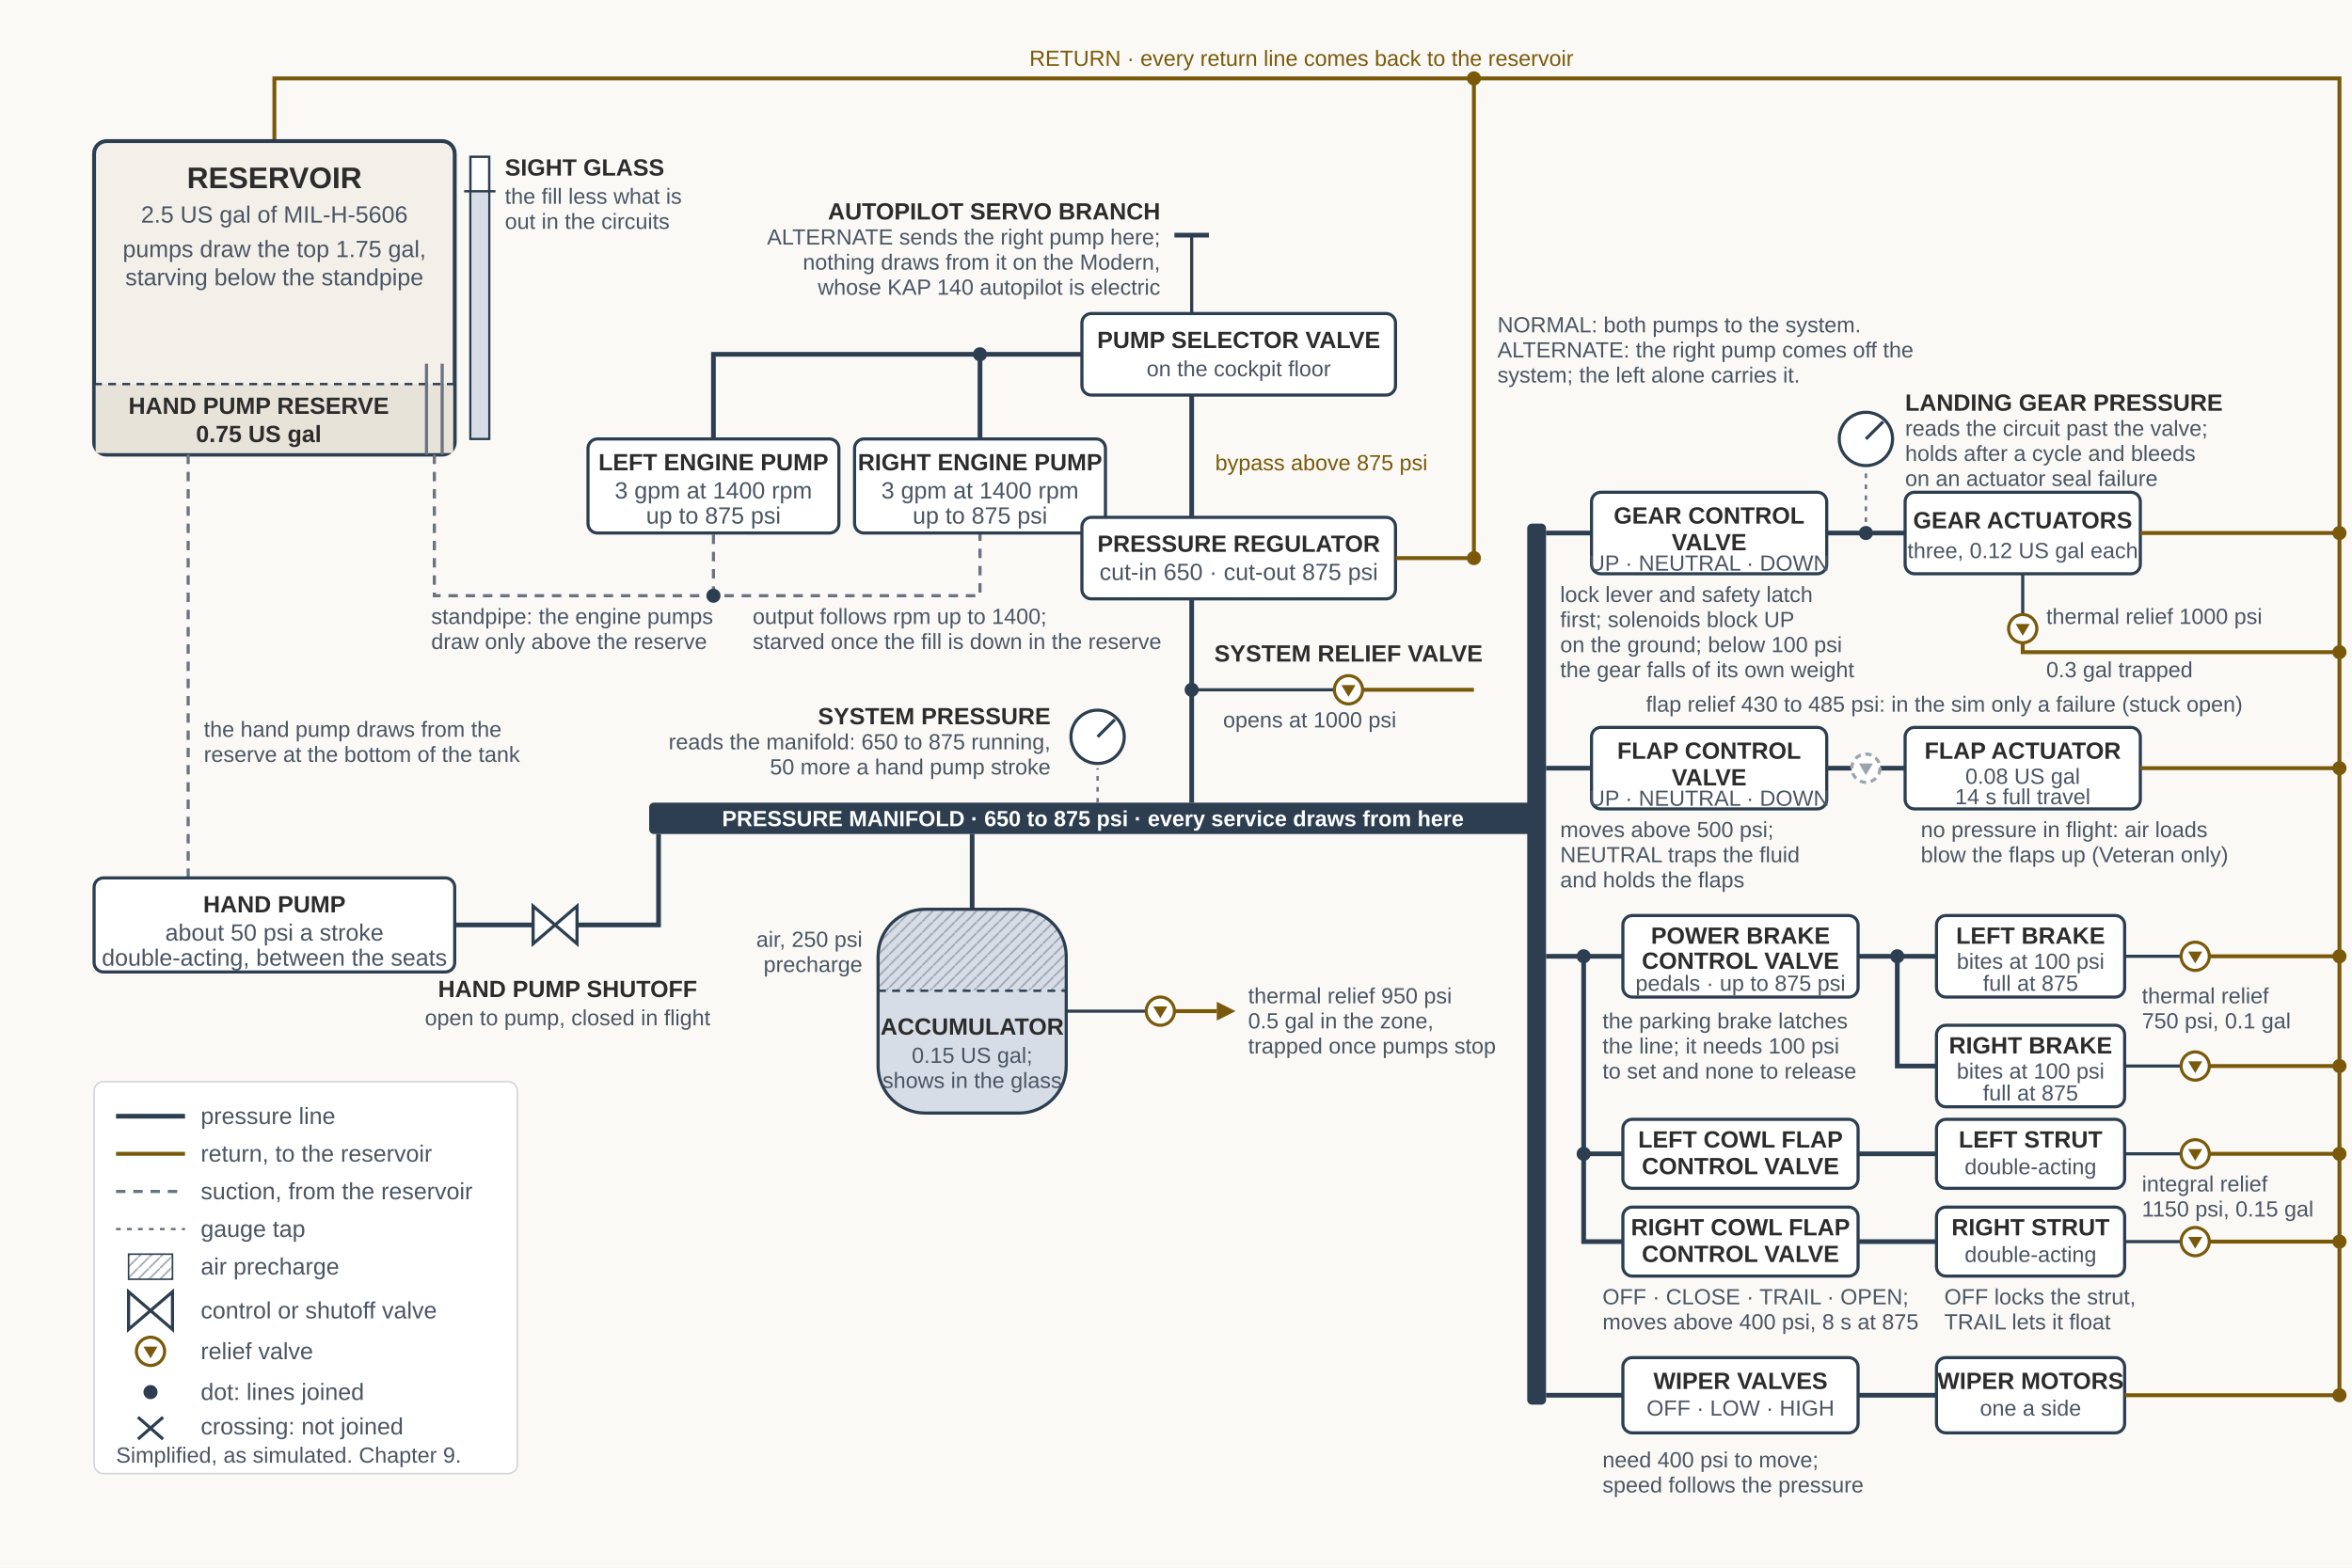
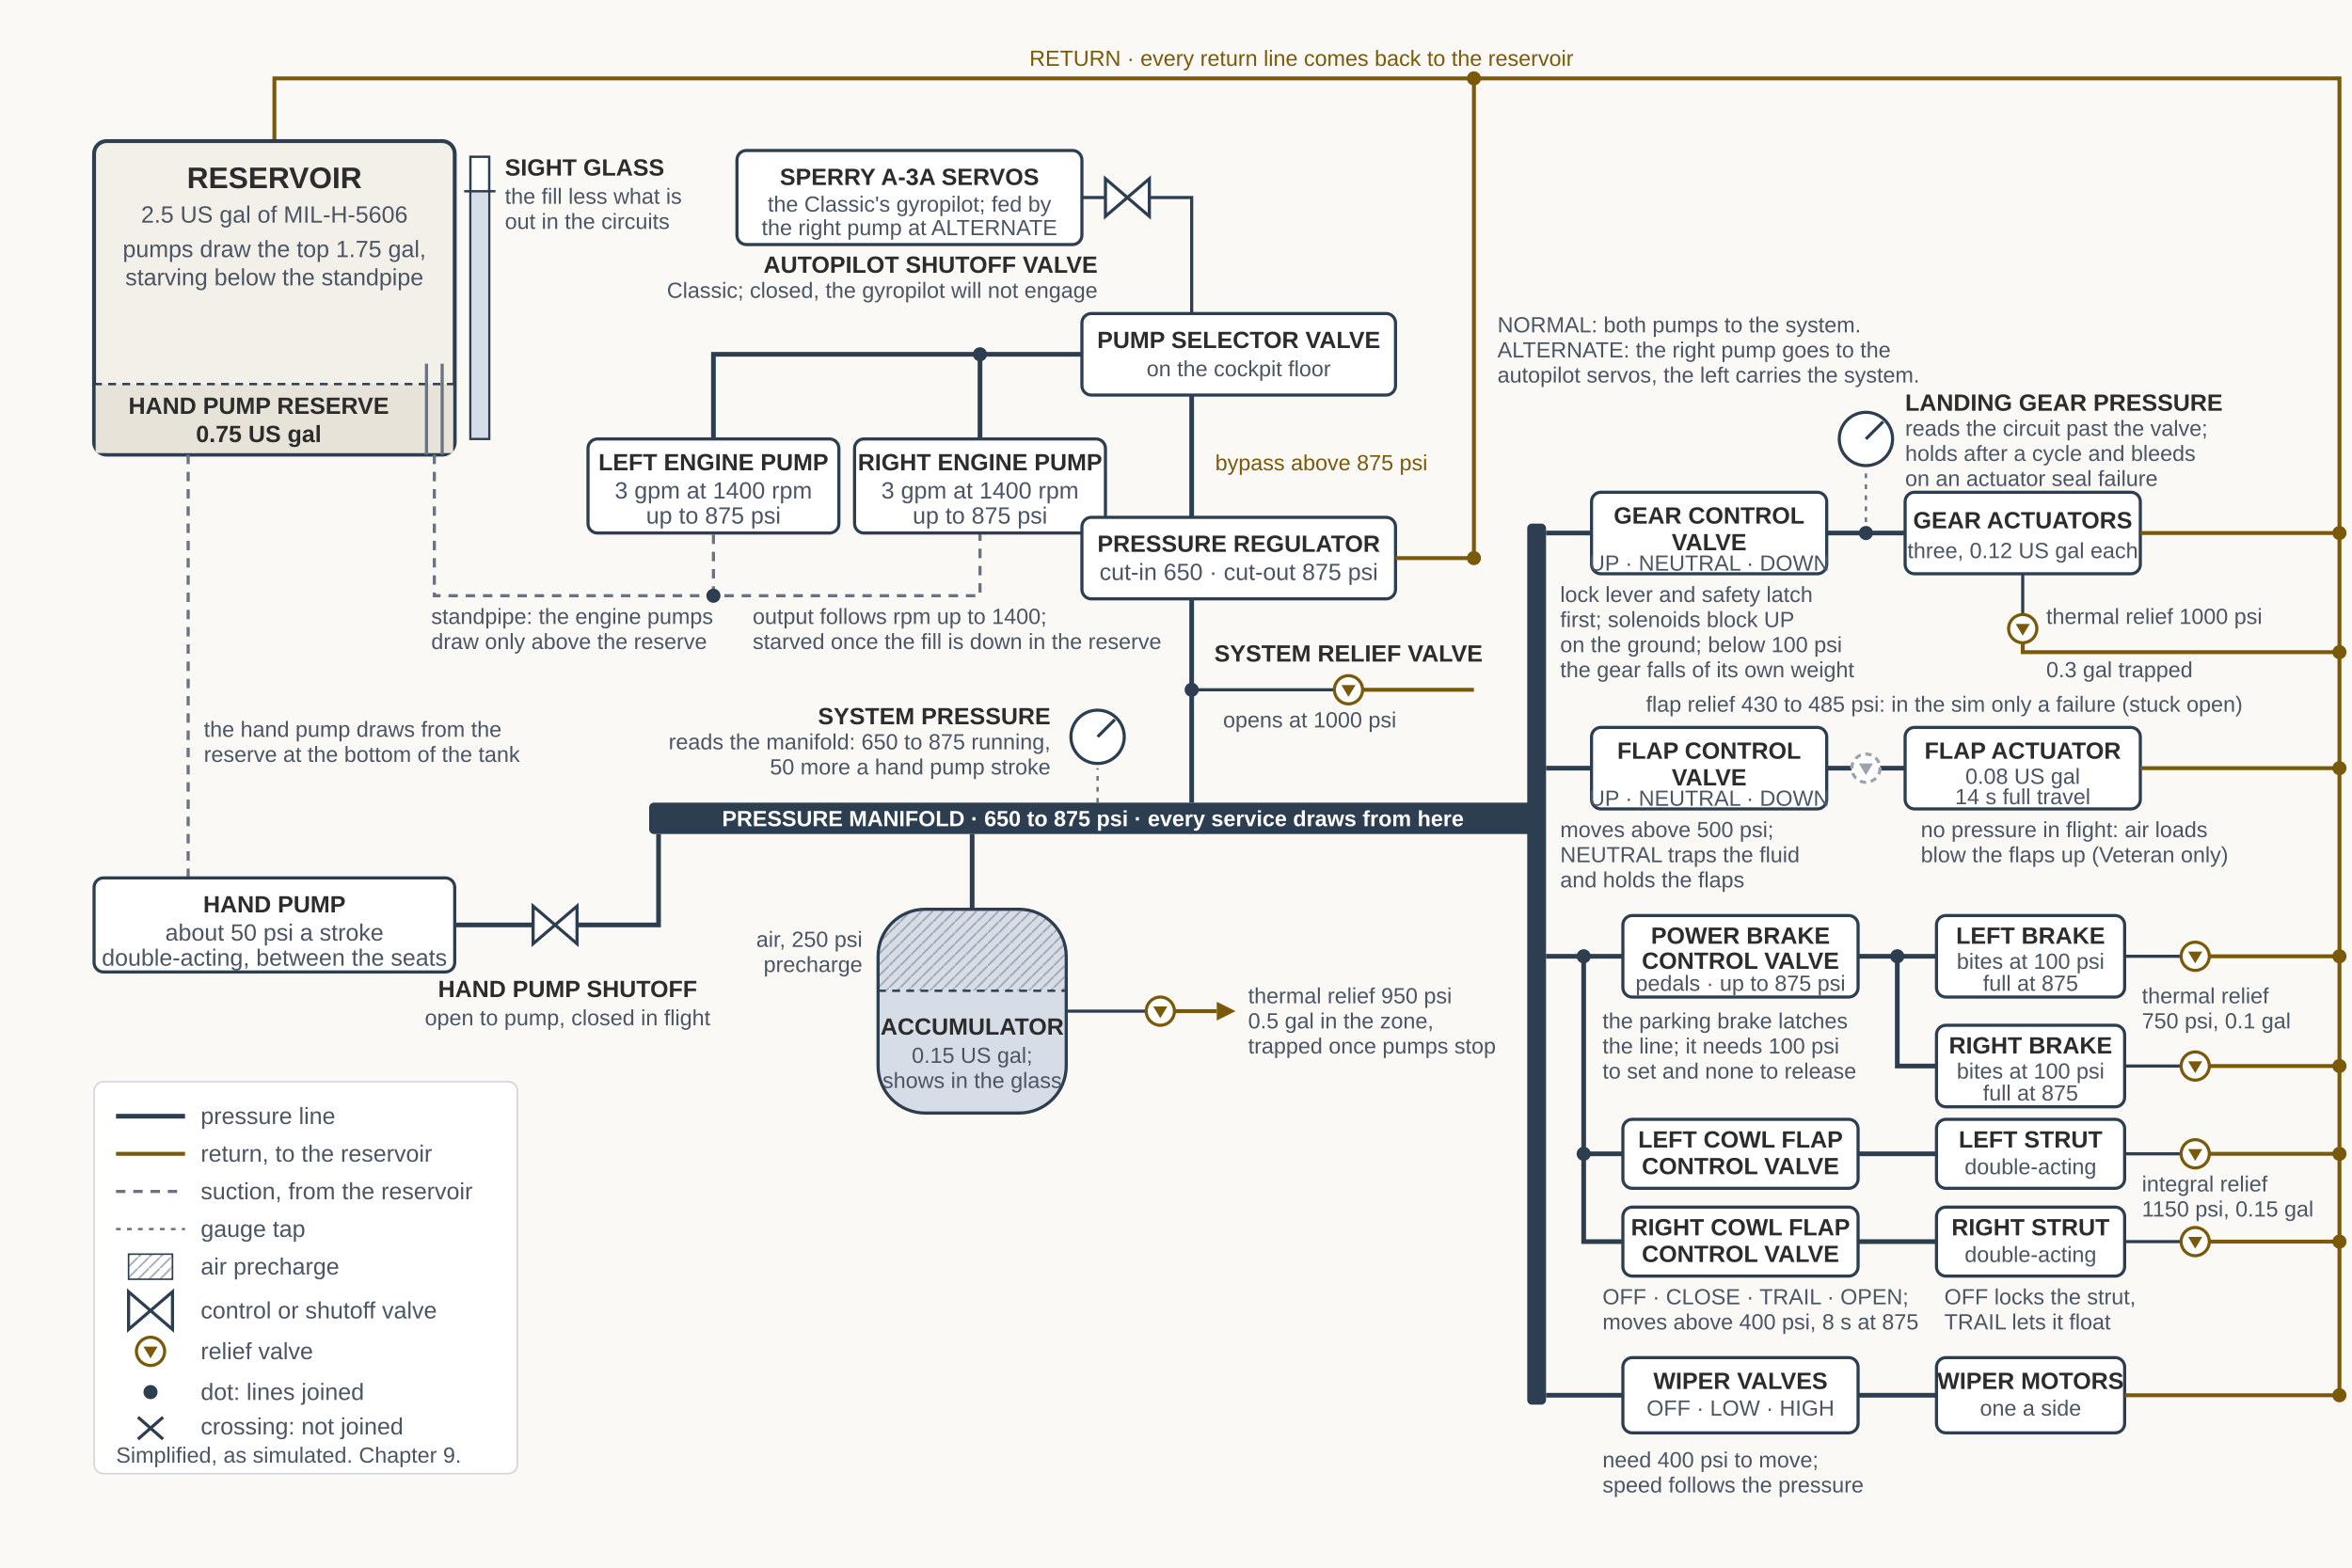
<svg xmlns="http://www.w3.org/2000/svg" viewBox="0 0 1500 1000" width="1500" height="1000" font-family="'Helvetica Neue', Arial, sans-serif" fill="#2c2c2c">
  <defs>
    <style>
      .t  { font-size: 19px; }
      .tb { font-size: 19px; font-weight: 700; }
      .s  { font-size: 15px; fill: #4b5563; }
      .sb { font-size: 15px; font-weight: 700; }
      .lbl { font-size: 14px; fill: #4b5563; }
      .bar { font-size: 14px; font-weight: 700; fill: #ffffff; }
      .ret { fill: #7a5a0a; }
      .tank { fill: #f3f0ea; stroke: #2c3e50; stroke-width: 2.5; }
      .dev { fill: #ffffff; stroke: #2c3e50; stroke-width: 2; }
      .pres { stroke: #2c3e50; stroke-width: 3; fill: none; }
      .presT { stroke: #2c3e50; stroke-width: 2; fill: none; }
      .rtn { stroke: #7a5a0a; stroke-width: 2.5; fill: none; }
      .suc { stroke: #6b7280; stroke-width: 2; fill: none; stroke-dasharray: 6 5; }
      .tap { stroke: #6b7280; stroke-width: 1.5; fill: none; stroke-dasharray: 3 4; }
      .ghost { stroke: #9ca3af; stroke-width: 2; fill: #ffffff; stroke-dasharray: 4 3; }
      .dot { fill: #2c3e50; }
      .rdot { fill: #7a5a0a; }
    </style>
    <pattern id="air" width="7" height="7" patternUnits="userSpaceOnUse">
      <path d="M0 7 L7 0" stroke="#9ca3af" stroke-width="1" />
    </pattern>
    <clipPath id="accClip">
      <rect x="560" y="580" width="120" height="130" rx="30" />
    </clipPath>
    <g id="relief">
      <circle r="9" fill="#ffffff" stroke="#7a5a0a" stroke-width="2" />
      <path d="M-4.5 -3 H4.5 L0 4.5 Z" fill="#7a5a0a" />
    </g>
    <g id="valve">
      <path d="M-14 -12 L14 12 L14 -12 L-14 12 Z" fill="#ffffff" stroke="#2c3e50" stroke-width="2" />
    </g>
    <g id="gauge">
      <circle r="17" fill="#ffffff" stroke="#2c3e50" stroke-width="2" />
      <line x1="0" y1="0" x2="11" y2="-11" stroke="#2c3e50" stroke-width="2" />
    </g>
  </defs>
  <rect x="0" y="0" width="1500" height="1000" fill="#faf9f6" />
  <path class="rtn" d="M1492 890 V50 H175 V90" />
  <text class="lbl ret" x="830" y="42" text-anchor="middle">RETURN · every return line comes back to the reservoir</text>
  <rect class="tank" x="60" y="90" width="230" height="200" rx="8" />
  <rect x="61" y="245" width="228" height="44" fill="#e8e3d9" />
  <line x1="60" y1="245" x2="290" y2="245" stroke="#2c3e50" stroke-width="1.5" stroke-dasharray="5 4" />
  <text class="tb" x="175" y="120" text-anchor="middle">RESERVOIR</text>
  <text class="s" x="175" y="142" text-anchor="middle">2.5 US gal of MIL-H-5606</text>
  <text class="s" x="175" y="164" text-anchor="middle">pumps draw the top 1.75 gal,</text>
  <text class="s" x="175" y="182" text-anchor="middle">starving below the standpipe</text>
  <text class="sb" x="165" y="264" text-anchor="middle">HAND PUMP RESERVE</text>
  <text class="sb" x="165" y="282" text-anchor="middle">0.75 US gal</text>
  <line x1="272" y1="232" x2="272" y2="290" stroke="#6b7280" stroke-width="2" />
  <line x1="282" y1="232" x2="282" y2="290" stroke="#6b7280" stroke-width="2" />
  <rect x="300" y="100" width="12" height="180" fill="#ffffff" stroke="#2c3e50" stroke-width="1.5" />
  <rect x="301" y="122" width="10" height="157" fill="#d6dde6" />
  <line x1="296" y1="122" x2="316" y2="122" stroke="#2c3e50" stroke-width="1.5" />
  <text class="sb" x="322" y="112">SIGHT GLASS</text>
  <text class="lbl" x="322" y="130">the fill less what is</text>
  <text class="lbl" x="322" y="146">out in the circuits</text>
  <path class="suc" d="M277 290 V380 H625 V340" />
  <line class="suc" x1="455" y1="380" x2="455" y2="340" />
  <circle class="dot" cx="455" cy="380" r="4.5" />
  <text class="lbl" x="275" y="398">standpipe: the engine pumps</text>
  <text class="lbl" x="275" y="414">draw only above the reserve</text>
  <line class="suc" x1="120" y1="290" x2="120" y2="560" />
  <text class="lbl" x="130" y="470">the hand pump draws from the</text>
  <text class="lbl" x="130" y="486">reserve at the bottom of the tank</text>
  <rect class="dev" x="375" y="280" width="160" height="60" rx="6" />
  <text class="sb" x="455" y="300" text-anchor="middle">LEFT ENGINE PUMP</text>
  <text class="s" x="455" y="318" text-anchor="middle">3 gpm at 1400 rpm</text>
  <text class="s" x="455" y="334" text-anchor="middle">up to 875 psi</text>
  <rect class="dev" x="545" y="280" width="160" height="60" rx="6" />
  <text class="sb" x="625" y="300" text-anchor="middle">RIGHT ENGINE PUMP</text>
  <text class="s" x="625" y="318" text-anchor="middle">3 gpm at 1400 rpm</text>
  <text class="s" x="625" y="334" text-anchor="middle">up to 875 psi</text>
  <text class="lbl" x="480" y="398">output follows rpm up to 1400;</text>
  <text class="lbl" x="480" y="414">starved once the fill is down in the reserve</text>
  <path class="pres" d="M455 280 V226 H690" />
  <line class="pres" x1="625" y1="280" x2="625" y2="226" />
  <circle class="dot" cx="625" cy="226" r="4.5" />
  <rect class="dev" x="690" y="200" width="200" height="52" rx="6" />
  <text class="sb" x="790" y="222" text-anchor="middle">PUMP SELECTOR VALVE</text>
  <text class="lbl" x="790" y="240" text-anchor="middle">on the cockpit floor</text>
  <text class="lbl" x="955" y="212">NORMAL: both pumps to the system.</text>
-   <text class="lbl" x="955" y="228">ALTERNATE: the right pump comes off the</text>
-   <text class="lbl" x="955" y="244">system; the left alone carries it.</text>
-   <line class="presT" x1="760" y1="200" x2="760" y2="150" />
-   <line x1="749" y1="150" x2="771" y2="150" stroke="#2c3e50" stroke-width="3" />
-   <text class="sb" x="740" y="140" text-anchor="end">AUTOPILOT SERVO BRANCH</text>
-   <text class="lbl" x="740" y="156" text-anchor="end">ALTERNATE sends the right pump here;</text>
-   <text class="lbl" x="740" y="172" text-anchor="end">nothing draws from it on the Modern,</text>
-   <text class="lbl" x="740" y="188" text-anchor="end">whose KAP 140 autopilot is electric</text>
+   <text class="lbl" x="955" y="228">ALTERNATE: the right pump goes to the</text>
+   <text class="lbl" x="955" y="244">autopilot servos, the left carries the system.</text>
+   <path class="presT" d="M760 200 V126 H733" />
+   <line class="presT" x1="705" y1="126" x2="690" y2="126" />
+   <use href="#valve" x="719" y="126" />
+   <text class="sb" x="700" y="174" text-anchor="end">AUTOPILOT SHUTOFF VALVE</text>
+   <text class="lbl" x="700" y="190" text-anchor="end">Classic; closed, the gyropilot will not engage</text>
+   <rect class="dev" x="470" y="96" width="220" height="60" rx="6" />
+   <text class="sb" x="580" y="118" text-anchor="middle">SPERRY A-3A SERVOS</text>
+   <text class="lbl" x="580" y="135" text-anchor="middle">the Classic's gyropilot; fed by</text>
+   <text class="lbl" x="580" y="150" text-anchor="middle">the right pump at ALTERNATE</text>
  <line class="pres" x1="760" y1="252" x2="760" y2="330" />
  <rect class="dev" x="690" y="330" width="200" height="52" rx="6" />
  <text class="sb" x="790" y="352" text-anchor="middle">PRESSURE REGULATOR</text>
  <text class="s" x="790" y="370" text-anchor="middle">cut-in 650 · cut-out 875 psi</text>
  <path class="rtn" d="M890 356 H940 V50" />
  <circle class="rdot" cx="940" cy="50" r="4.5" />
  <circle class="rdot" cx="940" cy="356" r="4.5" />
  <text class="lbl ret" x="775" y="300">bypass above 875 psi</text>
  <line class="pres" x1="760" y1="382" x2="760" y2="512" />
  <line class="presT" x1="760" y1="440" x2="851" y2="440" />
  <line class="rtn" x1="869" y1="440" x2="940" y2="440" />
  <circle class="dot" cx="760" cy="440" r="4.5" />
  <use href="#relief" x="860" y="440" />
  <text class="sb" x="860" y="422" text-anchor="middle">SYSTEM RELIEF VALVE</text>
  <text class="lbl" x="780" y="464">opens at 1000 psi</text>
  <rect x="414" y="512" width="566" height="20" rx="3" fill="#2c3e50" />
  <text class="bar" x="697" y="527" text-anchor="middle">PRESSURE MANIFOLD · 650 to 875 psi · every service draws from here</text>
  <path class="tap" d="M700 512 V490" />
  <use href="#gauge" x="700" y="470" />
  <text class="sb" x="670" y="462" text-anchor="end">SYSTEM PRESSURE</text>
  <text class="lbl" x="670" y="478" text-anchor="end">reads the manifold: 650 to 875 running,</text>
  <text class="lbl" x="670" y="494" text-anchor="end">50 more a hand pump stroke</text>
  <rect class="dev" x="60" y="560" width="230" height="60" rx="6" />
  <text class="sb" x="175" y="582" text-anchor="middle">HAND PUMP</text>
  <text class="s" x="175" y="600" text-anchor="middle">about 50 psi a stroke</text>
  <text class="s" x="175" y="616" text-anchor="middle">double-acting, between the seats</text>
  <path class="pres" d="M290 590 H340" />
  <use href="#valve" x="354" y="590" />
  <path class="pres" d="M368 590 H420 V532" />
  <text class="sb" x="362" y="636" text-anchor="middle">HAND PUMP SHUTOFF</text>
  <text class="lbl" x="362" y="654" text-anchor="middle">open to pump, closed in flight</text>
  <line class="pres" x1="620" y1="532" x2="620" y2="580" />
  <rect x="560" y="580" width="120" height="130" rx="30" fill="#d6dde6" />
  <rect x="560" y="580" width="120" height="52" fill="url(#air)" clip-path="url(#accClip)" />
  <line x1="560" y1="632" x2="680" y2="632" stroke="#2c3e50" stroke-width="1.5" stroke-dasharray="5 4" />
  <rect x="560" y="580" width="120" height="130" rx="30" fill="none" stroke="#2c3e50" stroke-width="2" />
  <text class="lbl" x="550" y="604" text-anchor="end">air, 250 psi</text>
  <text class="lbl" x="550" y="620" text-anchor="end">precharge</text>
  <text class="sb" x="620" y="660" text-anchor="middle">ACCUMULATOR</text>
  <text class="lbl" x="620" y="678" text-anchor="middle">0.15 US gal;</text>
  <text class="lbl" x="620" y="694" text-anchor="middle">shows in the glass</text>
  <line class="presT" x1="680" y1="645" x2="731" y2="645" />
  <use href="#relief" x="740" y="645" />
  <line class="rtn" x1="749" y1="645" x2="776" y2="645" />
  <path d="M776 639 L788 645 L776 651 Z" fill="#7a5a0a" />
  <text class="lbl" x="796" y="640">thermal relief 950 psi</text>
  <text class="lbl" x="796" y="656">0.5 gal in the zone,</text>
  <text class="lbl" x="796" y="672">trapped once pumps stop</text>
  <rect x="974" y="334" width="12" height="562" rx="3" fill="#2c3e50" />
  <line class="pres" x1="986" y1="340" x2="1015" y2="340" />
  <rect class="dev" x="1015" y="314" width="150" height="52" rx="6" />
  <text class="sb" x="1090" y="334" text-anchor="middle">GEAR CONTROL</text>
  <text class="sb" x="1090" y="351" text-anchor="middle">VALVE</text>
  <text class="lbl" x="1090" y="364" text-anchor="middle">UP · NEUTRAL · DOWN</text>
  <line class="pres" x1="1165" y1="340" x2="1215" y2="340" />
  <rect class="dev" x="1215" y="314" width="150" height="52" rx="6" />
  <text class="sb" x="1290" y="337" text-anchor="middle">GEAR ACTUATORS</text>
  <text class="lbl" x="1290" y="356" text-anchor="middle">three, 0.12 US gal each</text>
  <line class="rtn" x1="1365" y1="340" x2="1492" y2="340" />
  <circle class="rdot" cx="1492" cy="340" r="4.5" />
  <path class="tap" d="M1190 340 V298" />
  <circle class="dot" cx="1190" cy="340" r="4.5" />
  <use href="#gauge" x="1190" y="280" />
  <text class="sb" x="1215" y="262">LANDING GEAR PRESSURE</text>
  <text class="lbl" x="1215" y="278">reads the circuit past the valve;</text>
  <text class="lbl" x="1215" y="294">holds after a cycle and bleeds</text>
  <text class="lbl" x="1215" y="310">on an actuator seal failure</text>
  <line class="presT" x1="1290" y1="366" x2="1290" y2="392" />
  <use href="#relief" x="1290" y="401" />
  <path class="rtn" d="M1290 410 V416 H1492" />
  <circle class="rdot" cx="1492" cy="416" r="4.5" />
  <text class="lbl" x="1305" y="398">thermal relief 1000 psi</text>
  <text class="lbl" x="1305" y="432">0.3 gal trapped</text>
  <text class="lbl" x="995" y="384">lock lever and safety latch</text>
  <text class="lbl" x="995" y="400">first; solenoids block UP</text>
  <text class="lbl" x="995" y="416">on the ground; below 100 psi</text>
  <text class="lbl" x="995" y="432">the gear falls of its own weight</text>
  <line class="pres" x1="986" y1="490" x2="1015" y2="490" />
  <rect class="dev" x="1015" y="464" width="150" height="52" rx="6" />
  <text class="sb" x="1090" y="484" text-anchor="middle">FLAP CONTROL</text>
  <text class="sb" x="1090" y="501" text-anchor="middle">VALVE</text>
  <text class="lbl" x="1090" y="514" text-anchor="middle">UP · NEUTRAL · DOWN</text>
  <line class="pres" x1="1165" y1="490" x2="1181" y2="490" />
  <line class="pres" x1="1199" y1="490" x2="1215" y2="490" />
  <circle class="ghost" cx="1190" cy="490" r="9" />
  <path d="M1185.5 487 H1194.5 L1190 494.5 Z" fill="#9ca3af" />
  <text class="lbl" x="1240" y="454" text-anchor="middle">flap relief 430 to 485 psi: in the sim only a failure (stuck open)</text>
  <rect class="dev" x="1215" y="464" width="150" height="52" rx="6" />
  <text class="sb" x="1290" y="484" text-anchor="middle">FLAP ACTUATOR</text>
  <text class="lbl" x="1290" y="500" text-anchor="middle">0.08 US gal</text>
  <text class="lbl" x="1290" y="513" text-anchor="middle">14 s full travel</text>
  <line class="rtn" x1="1365" y1="490" x2="1492" y2="490" />
  <circle class="rdot" cx="1492" cy="490" r="4.5" />
  <text class="lbl" x="995" y="534">moves above 500 psi;</text>
  <text class="lbl" x="995" y="550">NEUTRAL traps the fluid</text>
  <text class="lbl" x="995" y="566">and holds the flaps</text>
  <text class="lbl" x="1225" y="534">no pressure in flight: air loads</text>
  <text class="lbl" x="1225" y="550">blow the flaps up (Veteran only)</text>
  <line class="pres" x1="986" y1="610" x2="1035" y2="610" />
  <circle class="dot" cx="1010" cy="610" r="4.5" />
  <rect class="dev" x="1035" y="584" width="150" height="52" rx="6" />
  <text class="sb" x="1110" y="602" text-anchor="middle">POWER BRAKE</text>
  <text class="sb" x="1110" y="618" text-anchor="middle">CONTROL VALVE</text>
  <text class="lbl" x="1110" y="632" text-anchor="middle">pedals · up to 875 psi</text>
  <path class="pres" d="M1185 610 H1235" />
  <path class="pres" d="M1210 610 V680 H1235" />
  <circle class="dot" cx="1210" cy="610" r="4.5" />
  <rect class="dev" x="1235" y="584" width="120" height="52" rx="6" />
  <text class="sb" x="1295" y="602" text-anchor="middle">LEFT BRAKE</text>
  <text class="lbl" x="1295" y="618" text-anchor="middle">bites at 100 psi</text>
  <text class="lbl" x="1295" y="632" text-anchor="middle">full at 875</text>
  <rect class="dev" x="1235" y="654" width="120" height="52" rx="6" />
  <text class="sb" x="1295" y="672" text-anchor="middle">RIGHT BRAKE</text>
  <text class="lbl" x="1295" y="688" text-anchor="middle">bites at 100 psi</text>
  <text class="lbl" x="1295" y="702" text-anchor="middle">full at 875</text>
  <line class="presT" x1="1355" y1="610" x2="1391" y2="610" />
  <use href="#relief" x="1400" y="610" />
  <line class="rtn" x1="1409" y1="610" x2="1492" y2="610" />
  <circle class="rdot" cx="1492" cy="610" r="4.5" />
  <line class="presT" x1="1355" y1="680" x2="1391" y2="680" />
  <use href="#relief" x="1400" y="680" />
  <line class="rtn" x1="1409" y1="680" x2="1492" y2="680" />
  <circle class="rdot" cx="1492" cy="680" r="4.5" />
  <text class="lbl" x="1366" y="640">thermal relief</text>
  <text class="lbl" x="1366" y="656">750 psi, 0.1 gal</text>
  <text class="lbl" x="1022" y="656">the parking brake latches</text>
  <text class="lbl" x="1022" y="672">the line; it needs 100 psi</text>
  <text class="lbl" x="1022" y="688">to set and none to release</text>
  <path class="pres" d="M1010 610 V792 H1035" />
  <line class="pres" x1="1010" y1="736" x2="1035" y2="736" />
  <circle class="dot" cx="1010" cy="736" r="4.5" />
  <rect class="dev" x="1035" y="714" width="150" height="44" rx="6" />
  <text class="sb" x="1110" y="732" text-anchor="middle">LEFT COWL FLAP</text>
  <text class="sb" x="1110" y="749" text-anchor="middle">CONTROL VALVE</text>
  <rect class="dev" x="1035" y="770" width="150" height="44" rx="6" />
  <text class="sb" x="1110" y="788" text-anchor="middle">RIGHT COWL FLAP</text>
  <text class="sb" x="1110" y="805" text-anchor="middle">CONTROL VALVE</text>
  <line class="pres" x1="1185" y1="736" x2="1235" y2="736" />
  <line class="pres" x1="1185" y1="792" x2="1235" y2="792" />
  <rect class="dev" x="1235" y="714" width="120" height="44" rx="6" />
  <text class="sb" x="1295" y="732" text-anchor="middle">LEFT STRUT</text>
  <text class="lbl" x="1295" y="749" text-anchor="middle">double-acting</text>
  <rect class="dev" x="1235" y="770" width="120" height="44" rx="6" />
  <text class="sb" x="1295" y="788" text-anchor="middle">RIGHT STRUT</text>
  <text class="lbl" x="1295" y="805" text-anchor="middle">double-acting</text>
  <line class="presT" x1="1355" y1="736" x2="1391" y2="736" />
  <use href="#relief" x="1400" y="736" />
  <line class="rtn" x1="1409" y1="736" x2="1492" y2="736" />
  <circle class="rdot" cx="1492" cy="736" r="4.5" />
  <line class="presT" x1="1355" y1="792" x2="1391" y2="792" />
  <use href="#relief" x="1400" y="792" />
  <line class="rtn" x1="1409" y1="792" x2="1492" y2="792" />
  <circle class="rdot" cx="1492" cy="792" r="4.5" />
  <text class="lbl" x="1366" y="760">integral relief</text>
  <text class="lbl" x="1366" y="776">1150 psi, 0.15 gal</text>
  <text class="lbl" x="1022" y="832">OFF · CLOSE · TRAIL · OPEN;</text>
  <text class="lbl" x="1022" y="848">moves above 400 psi, 8 s at 875</text>
  <text class="lbl" x="1240" y="832">OFF locks the strut,</text>
  <text class="lbl" x="1240" y="848">TRAIL lets it float</text>
  <line class="pres" x1="986" y1="890" x2="1035" y2="890" />
  <rect class="dev" x="1035" y="866" width="150" height="48" rx="6" />
  <text class="sb" x="1110" y="886" text-anchor="middle">WIPER VALVES</text>
  <text class="lbl" x="1110" y="903" text-anchor="middle">OFF · LOW · HIGH</text>
  <line class="pres" x1="1185" y1="890" x2="1235" y2="890" />
  <rect class="dev" x="1235" y="866" width="120" height="48" rx="6" />
  <text class="sb" x="1295" y="886" text-anchor="middle">WIPER MOTORS</text>
  <text class="lbl" x="1295" y="903" text-anchor="middle">one a side</text>
  <line class="rtn" x1="1355" y1="890" x2="1492" y2="890" />
  <circle class="rdot" cx="1492" cy="890" r="4.5" />
  <text class="lbl" x="1022" y="936">need 400 psi to move;</text>
  <text class="lbl" x="1022" y="952">speed follows the pressure</text>
  <g transform="translate(60 690)">
    <rect x="0" y="0" width="270" height="250" rx="6" fill="#fff" stroke="#d1d5db" />
    <line class="pres" x1="14" y1="22" x2="58" y2="22" />
    <text class="s" x="68" y="27">pressure line</text>
    <line class="rtn" x1="14" y1="46" x2="58" y2="46" />
    <text class="s" x="68" y="51">return, to the reservoir</text>
    <line class="suc" x1="14" y1="70" x2="58" y2="70" />
    <text class="s" x="68" y="75">suction, from the reservoir</text>
    <line class="tap" x1="14" y1="94" x2="58" y2="94" />
    <text class="s" x="68" y="99">gauge tap</text>
    <rect x="22" y="110" width="28" height="16" fill="url(#air)" stroke="#2c3e50" stroke-width="1" />
    <text class="s" x="68" y="123">air precharge</text>
    <use href="#valve" x="36" y="146" />
    <text class="s" x="68" y="151">control or shutoff valve</text>
    <use href="#relief" x="36" y="172" />
    <text class="s" x="68" y="177">relief valve</text>
    <circle class="dot" cx="36" cy="198" r="4.5" />
    <text class="s" x="68" y="203">dot: lines joined</text>
    <line class="presT" x1="28" y1="214" x2="44" y2="228" />
    <line class="presT" x1="28" y1="228" x2="44" y2="214" />
    <text class="s" x="68" y="225">crossing: not joined</text>
    <text class="lbl" x="14" y="243">Simplified, as simulated. Chapter 9.</text>
  </g>
</svg>
